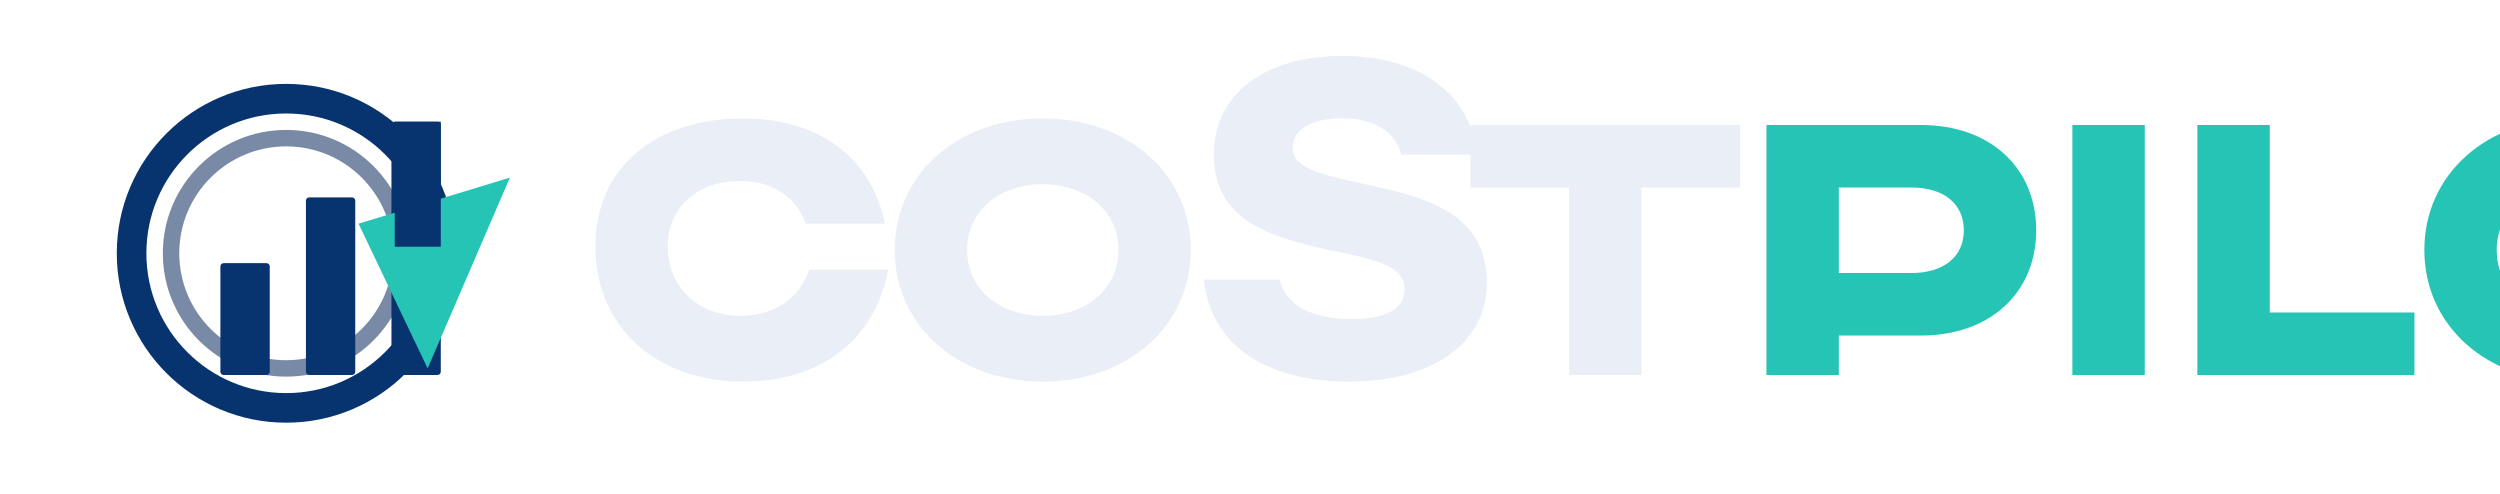
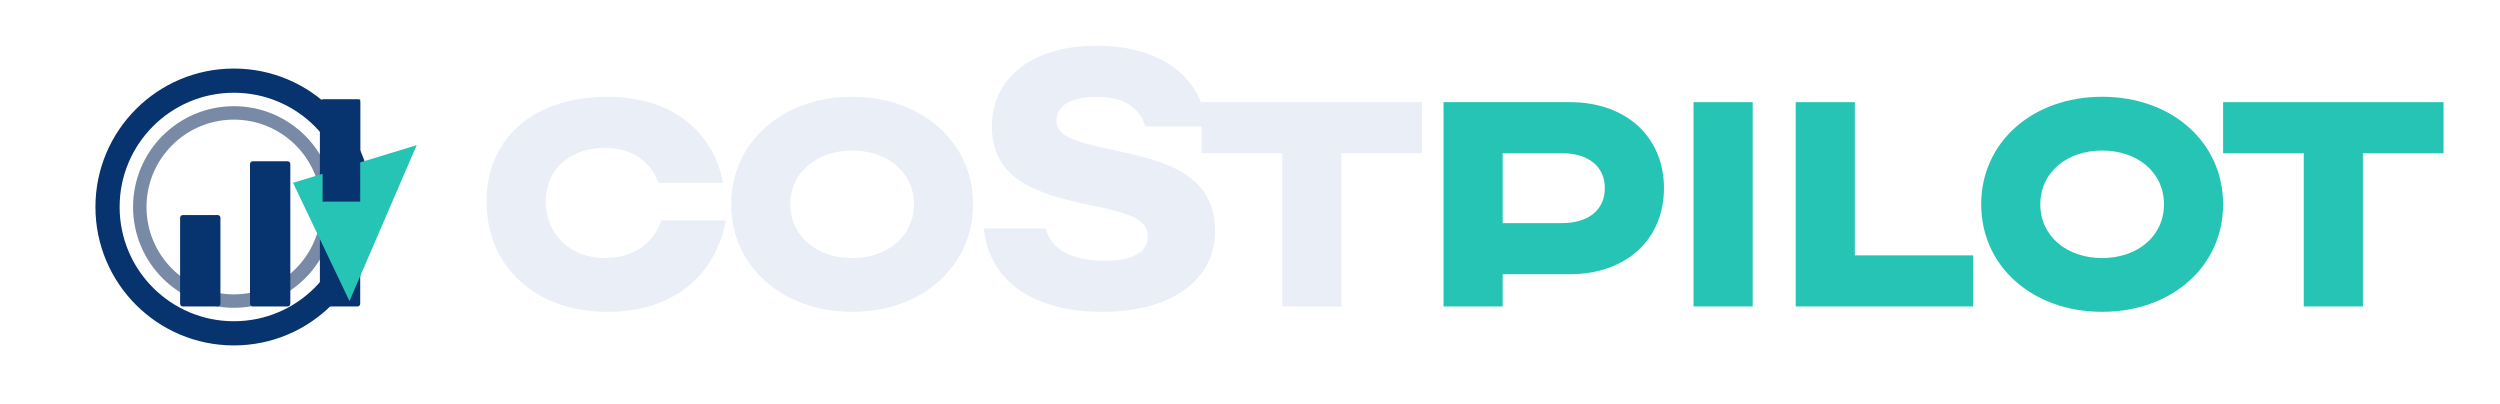
- <svg xmlns="http://www.w3.org/2000/svg" viewBox="0 0 760 150" role="img" aria-labelledby="title desc">
+ <svg xmlns="http://www.w3.org/2000/svg" viewBox="0 0 930 150" role="img" aria-labelledby="title desc">
  <defs>
    <style>
      .navy { fill: #07336f; }
      .teal { fill: #25c4b5; }
      .light { fill: #e9eef7; }
      .ring { fill: none; stroke: #07336f; stroke-width: 9; }
    </style>
  </defs>
  <g transform="translate(32 22)">
    <circle class="ring" cx="55" cy="55" r="47" />
    <circle fill="none" stroke="#0a2a5b" stroke-width="5" opacity="0.55" cx="55" cy="55" r="35" />
    <rect class="navy" x="35" y="58" width="15" height="34" rx="1" />
    <rect class="navy" x="61" y="38" width="15" height="54" rx="1" />
    <rect class="navy" x="87" y="15" width="15" height="77" rx="1" />
    <path class="teal" d="M77 46 123 32 98 90Z" />
    <path class="navy" d="M88 15h14v38H88z" />
  </g>
  <g transform="translate(178 36)">
    <path class="light" d="M48 80c-27 0-45-17-45-41S21 0 48 0c23 0 39 12 43 32H67c-3-8-10-13-20-13-13 0-22 8-22 20s9 21 22 21c10 0 18-5 21-14h24C88 67 72 80 48 80Z" />
    <path class="light" d="M139 80c-26 0-45-17-45-40s19-40 45-40 45 17 45 40-19 40-45 40Zm0-20c13 0 23-8 23-20s-10-20-23-20-23 8-23 20 10 20 23 20Z" />
    <path class="light" d="M232 80c-25 0-42-11-44-31h23c2 8 10 12 22 12 10 0 16-3 16-9 0-7-8-9-23-12-18-4-35-9-35-29 0-18 15-30 39-30 23 0 39 11 41 30h-23c-2-7-8-11-18-11-9 0-15 3-15 9 0 6 8 8 22 11 19 4 37 9 37 30 0 18-16 30-42 30Z" />
    <path class="light" d="M299 78V21h-30V2h82v19h-30v57Z" />
    <path class="teal" d="M359 78V2h47c21 0 35 13 35 32s-14 32-35 32h-25v12Zm22-31h22c10 0 16-5 16-13s-6-13-16-13h-22Z" />
    <path class="teal" d="M452 78V2h22v76Z" />
    <path class="teal" d="M490 78V2h22v57h44v19Z" />
    <path class="teal" d="M604 80c-26 0-45-17-45-40s19-40 45-40 45 17 45 40-19 40-45 40Zm0-20c13 0 23-8 23-20s-10-20-23-20-23 8-23 20 10 20 23 20Z" />
    <path class="teal" d="M679 78V21h-30V2h82v19h-30v57Z" />
  </g>
</svg>
